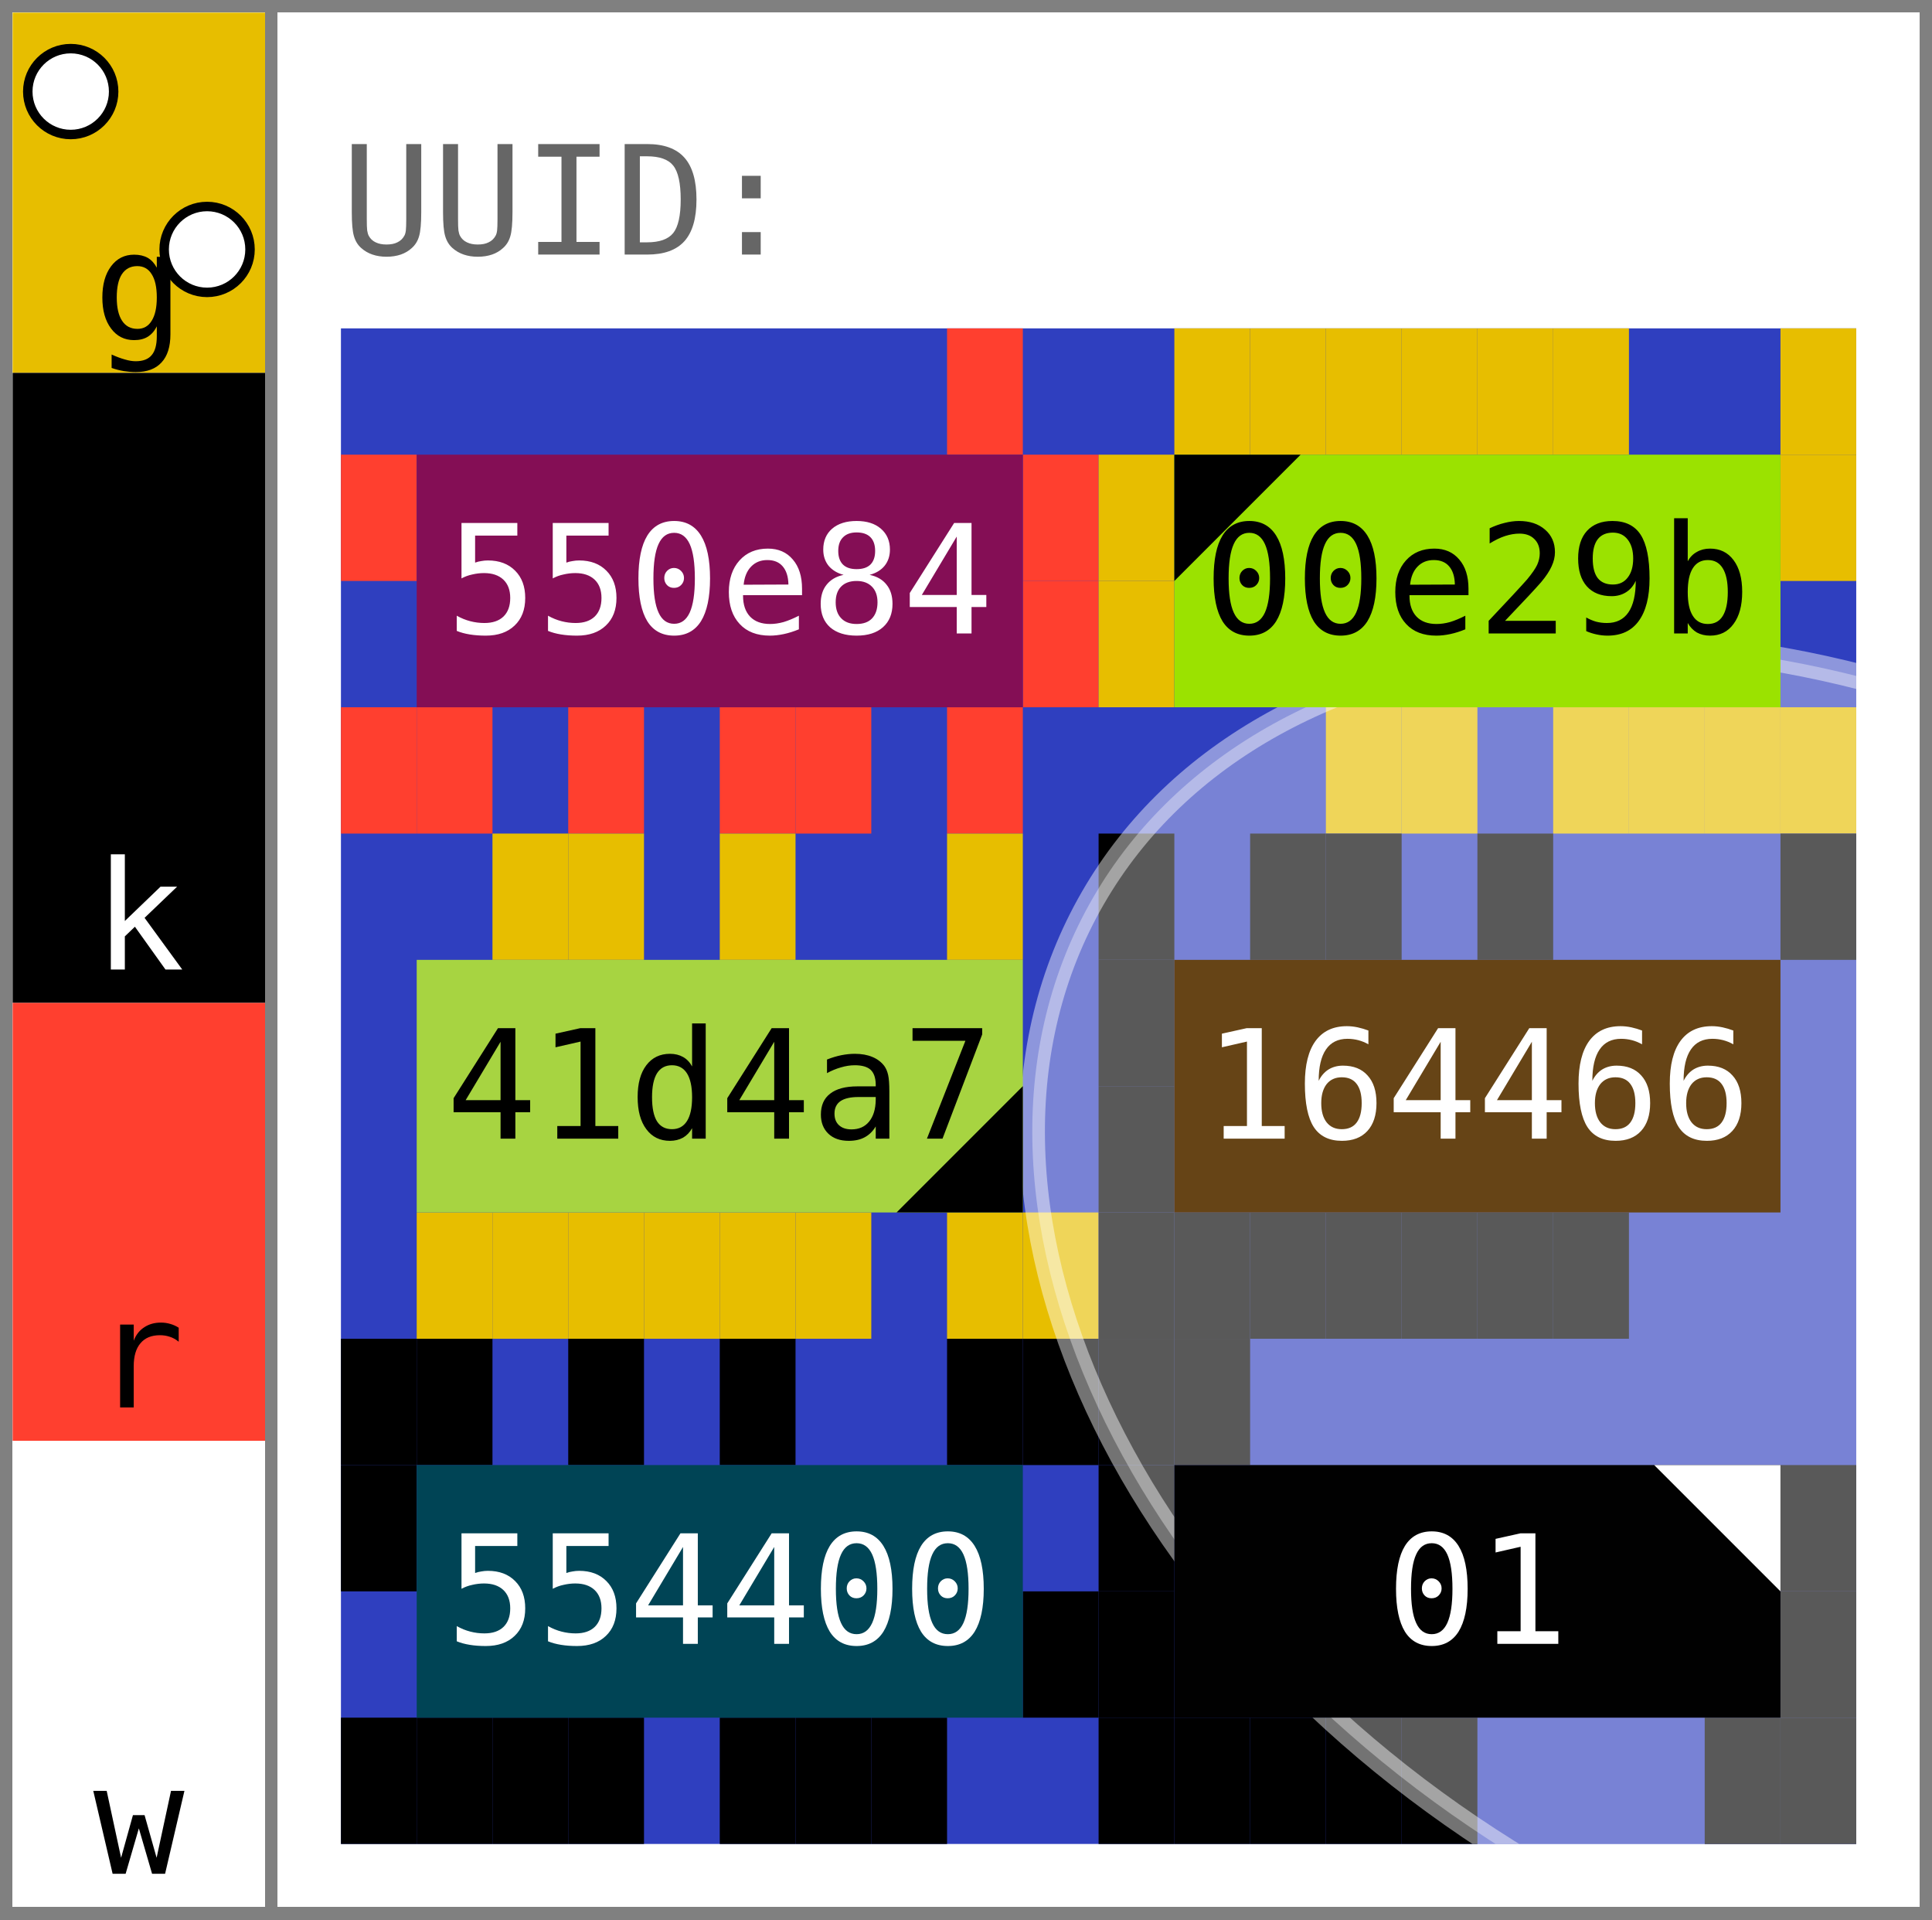
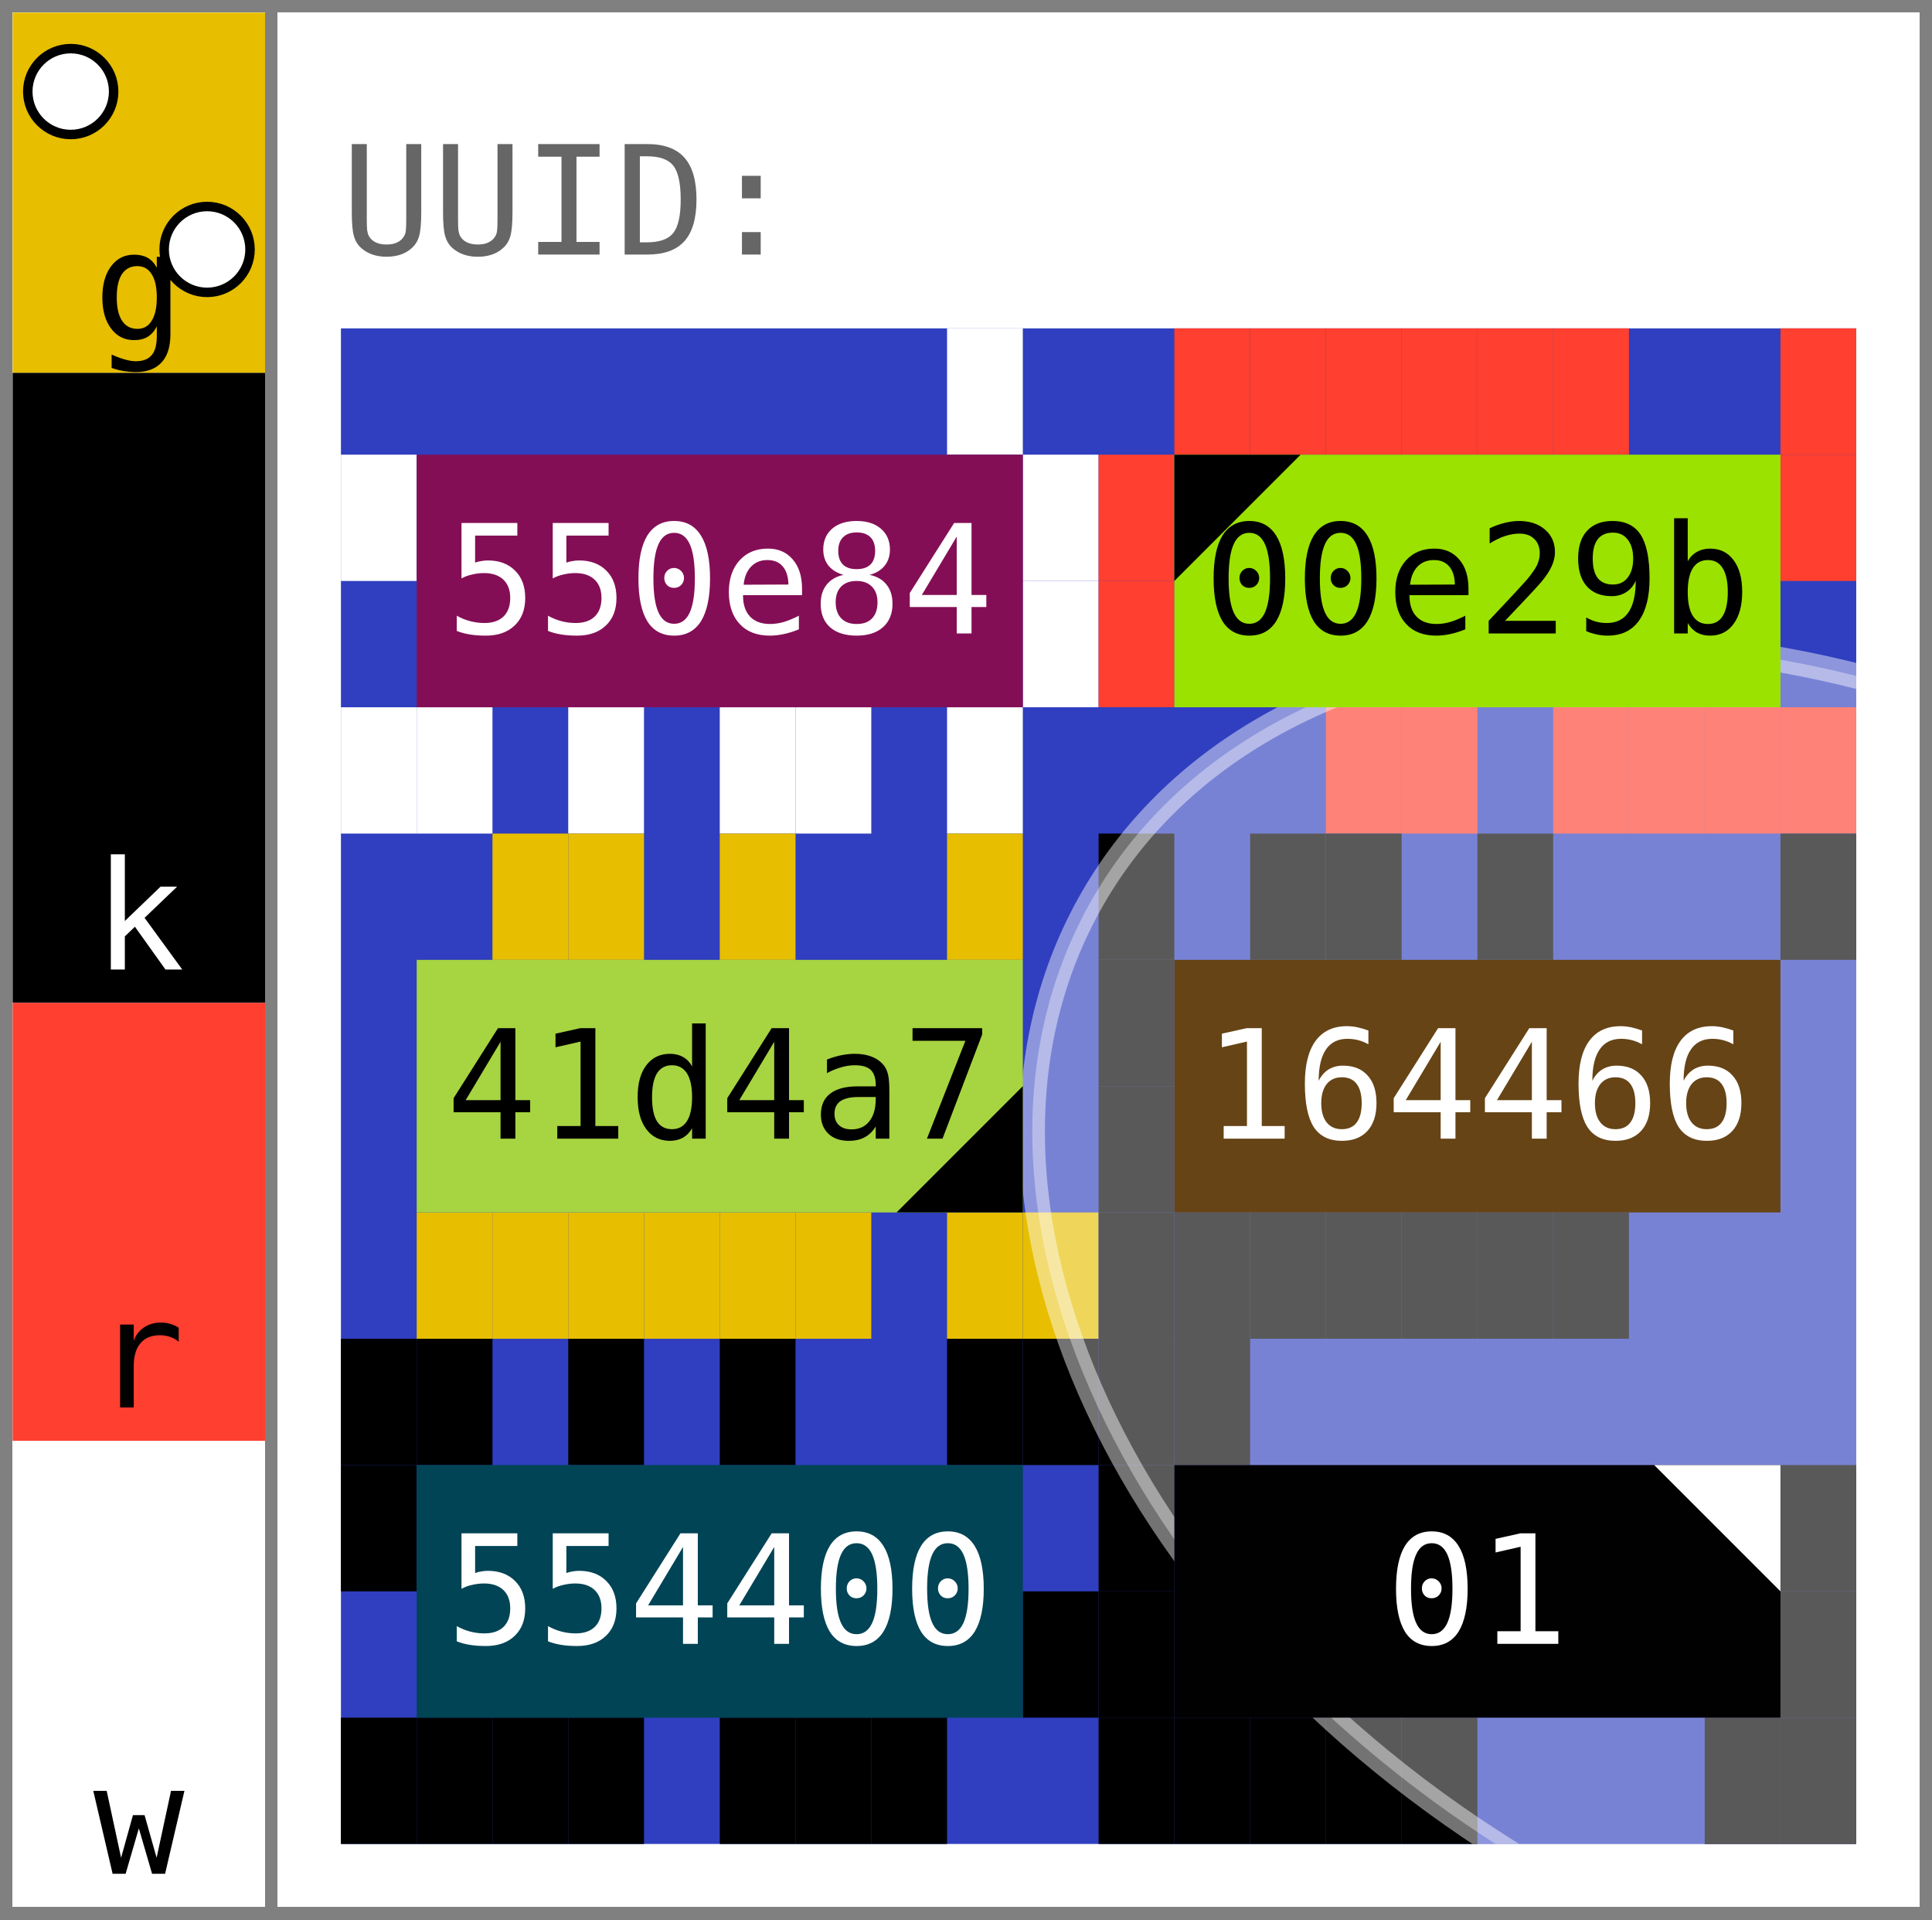
- <svg xmlns="http://www.w3.org/2000/svg" width="153.0" height="152.0" viewBox="0 0 153.0 152.0" data-entviz-version="v9" data-entviz-lib="0.9.2" data-input-bytes="36" data-cols="2" data-rows="3">
+ <svg xmlns="http://www.w3.org/2000/svg" width="153.0" height="152.0" viewBox="0 0 153.0 152.0" data-entviz-version="v10" data-entviz-lib="0.10.0" data-input-bytes="36" data-cols="2" data-rows="3">
  <defs>
    <clipPath id="grid-clip-b5ad00c6f67e1fb1-2x3">
      <rect x="27.0" y="26.0" width="120.0" height="120.0" />
    </clipPath>
  </defs>
  <rect x="0" y="0" width="153.0" height="152.0" fill="#ffffff" />
  <g data-channel="grid">
    <rect x="27.0" y="26.0" width="120.0" height="120.0" fill="#2f3fbf" />
    <g>
-       <rect x="75.0" y="26.0" width="6.0" height="10.0" fill="#ff3f2f" />
-       <rect x="81.0" y="36.0" width="6.0" height="10.0" fill="#ff3f2f" />
-       <rect x="81.0" y="46.0" width="6.0" height="10.0" fill="#ff3f2f" />
-       <rect x="75.0" y="56.0" width="6.0" height="10.0" fill="#ff3f2f" />
-       <rect x="63.0" y="56.0" width="6.0" height="10.0" fill="#ff3f2f" />
-       <rect x="57.0" y="56.0" width="6.0" height="10.0" fill="#ff3f2f" />
-       <rect x="45.0" y="56.0" width="6.0" height="10.0" fill="#ff3f2f" />
-       <rect x="33.0" y="56.0" width="6.0" height="10.0" fill="#ff3f2f" />
-       <rect x="27.0" y="56.0" width="6.0" height="10.0" fill="#ff3f2f" />
-       <rect x="27.0" y="36.0" width="6.0" height="10.0" fill="#ff3f2f" />
-       <rect x="93.0" y="26.0" width="6.0" height="10.0" fill="#e7be00" />
-       <rect x="99.0" y="26.0" width="6.0" height="10.0" fill="#e7be00" />
-       <rect x="105.0" y="26.0" width="6.0" height="10.0" fill="#e7be00" />
-       <rect x="111.0" y="26.0" width="6.0" height="10.0" fill="#e7be00" />
-       <rect x="117.0" y="26.0" width="6.0" height="10.0" fill="#e7be00" />
-       <rect x="123.0" y="26.0" width="6.0" height="10.0" fill="#e7be00" />
-       <rect x="141.0" y="26.0" width="6.0" height="10.0" fill="#e7be00" />
-       <rect x="141.0" y="36.0" width="6.0" height="10.0" fill="#e7be00" />
-       <rect x="141.0" y="56.0" width="6.0" height="10.0" fill="#e7be00" />
-       <rect x="135.0" y="56.0" width="6.0" height="10.0" fill="#e7be00" />
-       <rect x="129.0" y="56.0" width="6.0" height="10.0" fill="#e7be00" />
-       <rect x="123.0" y="56.0" width="6.0" height="10.0" fill="#e7be00" />
-       <rect x="111.0" y="56.0" width="6.0" height="10.0" fill="#e7be00" />
-       <rect x="105.0" y="56.0" width="6.0" height="10.0" fill="#e7be00" />
-       <rect x="87.0" y="46.0" width="6.0" height="10.0" fill="#e7be00" />
-       <rect x="87.0" y="36.0" width="6.0" height="10.0" fill="#e7be00" />
+       <rect x="75.0" y="26.0" width="6.0" height="10.0" fill="#ffffff" />
+       <rect x="81.0" y="36.0" width="6.0" height="10.0" fill="#ffffff" />
+       <rect x="81.0" y="46.0" width="6.0" height="10.0" fill="#ffffff" />
+       <rect x="75.0" y="56.0" width="6.0" height="10.0" fill="#ffffff" />
+       <rect x="63.0" y="56.0" width="6.0" height="10.0" fill="#ffffff" />
+       <rect x="57.0" y="56.0" width="6.0" height="10.0" fill="#ffffff" />
+       <rect x="45.0" y="56.0" width="6.0" height="10.0" fill="#ffffff" />
+       <rect x="33.0" y="56.0" width="6.0" height="10.0" fill="#ffffff" />
+       <rect x="27.0" y="56.0" width="6.0" height="10.0" fill="#ffffff" />
+       <rect x="27.0" y="36.0" width="6.0" height="10.0" fill="#ffffff" />
+       <rect x="93.0" y="26.0" width="6.0" height="10.0" fill="#ff3f2f" />
+       <rect x="99.0" y="26.0" width="6.0" height="10.0" fill="#ff3f2f" />
+       <rect x="105.0" y="26.0" width="6.0" height="10.0" fill="#ff3f2f" />
+       <rect x="111.0" y="26.0" width="6.0" height="10.0" fill="#ff3f2f" />
+       <rect x="117.0" y="26.0" width="6.0" height="10.0" fill="#ff3f2f" />
+       <rect x="123.0" y="26.0" width="6.0" height="10.0" fill="#ff3f2f" />
+       <rect x="141.0" y="26.0" width="6.0" height="10.0" fill="#ff3f2f" />
+       <rect x="141.0" y="36.0" width="6.0" height="10.0" fill="#ff3f2f" />
+       <rect x="141.0" y="56.0" width="6.0" height="10.0" fill="#ff3f2f" />
+       <rect x="135.0" y="56.0" width="6.0" height="10.0" fill="#ff3f2f" />
+       <rect x="129.0" y="56.0" width="6.0" height="10.0" fill="#ff3f2f" />
+       <rect x="123.0" y="56.0" width="6.0" height="10.0" fill="#ff3f2f" />
+       <rect x="111.0" y="56.0" width="6.0" height="10.0" fill="#ff3f2f" />
+       <rect x="105.0" y="56.0" width="6.0" height="10.0" fill="#ff3f2f" />
+       <rect x="87.0" y="46.0" width="6.0" height="10.0" fill="#ff3f2f" />
+       <rect x="87.0" y="36.0" width="6.0" height="10.0" fill="#ff3f2f" />
      <rect x="39.0" y="66.0" width="6.0" height="10.0" fill="#e7be00" />
      <rect x="45.0" y="66.0" width="6.0" height="10.0" fill="#e7be00" />
      <rect x="57.0" y="66.0" width="6.0" height="10.0" fill="#e7be00" />
      <rect x="75.0" y="66.0" width="6.0" height="10.0" fill="#e7be00" />
      <rect x="81.0" y="96.0" width="6.0" height="10.0" fill="#e7be00" />
      <rect x="75.0" y="96.0" width="6.0" height="10.0" fill="#e7be00" />
      <rect x="63.0" y="96.0" width="6.0" height="10.0" fill="#e7be00" />
      <rect x="57.0" y="96.0" width="6.0" height="10.0" fill="#e7be00" />
      <rect x="51.0" y="96.0" width="6.0" height="10.0" fill="#e7be00" />
      <rect x="45.0" y="96.0" width="6.0" height="10.0" fill="#e7be00" />
      <rect x="39.0" y="96.0" width="6.0" height="10.0" fill="#e7be00" />
      <rect x="33.0" y="96.0" width="6.0" height="10.0" fill="#e7be00" />
      <rect x="87.0" y="66.0" width="6.0" height="10.0" fill="#000000" />
      <rect x="99.0" y="66.0" width="6.0" height="10.0" fill="#000000" />
      <rect x="105.0" y="66.0" width="6.0" height="10.0" fill="#000000" />
      <rect x="117.0" y="66.0" width="6.0" height="10.0" fill="#000000" />
      <rect x="141.0" y="66.0" width="6.0" height="10.0" fill="#000000" />
      <rect x="123.0" y="96.0" width="6.0" height="10.0" fill="#000000" />
      <rect x="117.0" y="96.0" width="6.0" height="10.0" fill="#000000" />
      <rect x="111.0" y="96.0" width="6.0" height="10.0" fill="#000000" />
      <rect x="105.0" y="96.0" width="6.0" height="10.0" fill="#000000" />
      <rect x="99.0" y="96.0" width="6.0" height="10.0" fill="#000000" />
      <rect x="93.0" y="96.0" width="6.0" height="10.0" fill="#000000" />
      <rect x="87.0" y="96.0" width="6.0" height="10.0" fill="#000000" />
      <rect x="87.0" y="86.0" width="6.0" height="10.0" fill="#000000" />
      <rect x="87.0" y="76.0" width="6.0" height="10.0" fill="#000000" />
      <rect x="27.0" y="106.0" width="6.0" height="10.0" fill="#000000" />
      <rect x="33.0" y="106.0" width="6.0" height="10.0" fill="#000000" />
      <rect x="45.0" y="106.0" width="6.0" height="10.0" fill="#000000" />
      <rect x="57.0" y="106.0" width="6.0" height="10.0" fill="#000000" />
      <rect x="75.0" y="106.0" width="6.0" height="10.0" fill="#000000" />
      <rect x="81.0" y="106.0" width="6.0" height="10.0" fill="#000000" />
      <rect x="81.0" y="126.0" width="6.0" height="10.0" fill="#000000" />
      <rect x="69.0" y="136.0" width="6.0" height="10.0" fill="#000000" />
      <rect x="63.0" y="136.0" width="6.0" height="10.0" fill="#000000" />
      <rect x="57.0" y="136.0" width="6.0" height="10.0" fill="#000000" />
      <rect x="45.0" y="136.0" width="6.0" height="10.0" fill="#000000" />
      <rect x="39.0" y="136.0" width="6.0" height="10.0" fill="#000000" />
      <rect x="33.0" y="136.0" width="6.0" height="10.0" fill="#000000" />
      <rect x="27.0" y="136.0" width="6.0" height="10.0" fill="#000000" />
      <rect x="27.0" y="116.0" width="6.0" height="10.0" fill="#000000" />
      <rect x="87.0" y="106.0" width="6.0" height="10.0" fill="#000000" />
      <rect x="93.0" y="106.0" width="6.0" height="10.0" fill="#000000" />
      <rect x="141.0" y="116.0" width="6.0" height="10.0" fill="#000000" />
      <rect x="141.0" y="126.0" width="6.0" height="10.0" fill="#000000" />
      <rect x="141.0" y="136.0" width="6.0" height="10.0" fill="#000000" />
      <rect x="135.0" y="136.0" width="6.0" height="10.0" fill="#000000" />
      <rect x="111.0" y="136.0" width="6.0" height="10.0" fill="#000000" />
      <rect x="105.0" y="136.0" width="6.0" height="10.0" fill="#000000" />
      <rect x="99.0" y="136.0" width="6.0" height="10.0" fill="#000000" />
      <rect x="93.0" y="136.0" width="6.0" height="10.0" fill="#000000" />
      <rect x="87.0" y="136.0" width="6.0" height="10.0" fill="#000000" />
      <rect x="87.0" y="126.0" width="6.0" height="10.0" fill="#000000" />
      <rect x="87.0" y="116.0" width="6.0" height="10.0" fill="#000000" />
    </g>
    <g clip-path="url(#grid-clip-b5ad00c6f67e1fb1-2x3)" data-channel="ellipse" data-ellipse-anchor-x="147.0" data-ellipse-anchor-y="106.0" data-ellipse-rx="49.03549734631025" data-ellipse-ry="69.80347269298284" data-ellipse-rotation-deg="120.0">
      <ellipse cx="147.0" cy="106.0" rx="49.035" ry="69.803" transform="rotate(120.0 147.0 106.0)" fill="#ffffff" stroke="#ffffff" fill-opacity="0.35" stroke-opacity="0.45" stroke-width="2.0" />
    </g>
    <g>
      <g data-channel="cell" data-cell-index="0" data-cell-row="0" data-cell-col="0">
        <rect x="33.0" y="36.0" width="48.0" height="20.0" fill="#840e55" />
        <text x="57.0" y="46.0" fill="#ffffff" style="font-family: &quot;JetBrains Mono&quot;, &quot;Menlo&quot;, &quot;Consolas&quot;, &quot;DejaVu Sans Mono&quot;, &quot;Liberation Mono&quot;, &quot;Roboto Mono&quot;, &quot;Noto Sans Mono&quot;, monospace; font-size: 12.0px;" text-anchor="middle" dominant-baseline="central">550e84</text>
      </g>
      <g data-channel="cell" data-cell-index="1" data-cell-row="0" data-cell-col="1" data-cell-quartile="1">
        <rect x="93.0" y="36.0" width="48.0" height="20.0" fill="#9be200" />
        <text x="117.0" y="46.0" fill="#000000" style="font-family: &quot;JetBrains Mono&quot;, &quot;Menlo&quot;, &quot;Consolas&quot;, &quot;DejaVu Sans Mono&quot;, &quot;Liberation Mono&quot;, &quot;Roboto Mono&quot;, &quot;Noto Sans Mono&quot;, monospace; font-size: 12.0px;" text-anchor="middle" dominant-baseline="central">00e29b</text>
        <polygon points="93.0,36.0 103.0,36.0 93.0,46.0" fill="#000000" />
      </g>
      <g data-channel="cell" data-cell-index="2" data-cell-row="1" data-cell-col="0" data-cell-quartile="3">
        <rect x="33.0" y="76.0" width="48.0" height="20.0" fill="#a7d441" />
        <text x="57.0" y="86.0" fill="#000000" style="font-family: &quot;JetBrains Mono&quot;, &quot;Menlo&quot;, &quot;Consolas&quot;, &quot;DejaVu Sans Mono&quot;, &quot;Liberation Mono&quot;, &quot;Roboto Mono&quot;, &quot;Noto Sans Mono&quot;, monospace; font-size: 12.0px;" text-anchor="middle" dominant-baseline="central">41d4a7</text>
        <polygon points="81.0,96.0 81.0,86.0 71.0,96.0" fill="#000000" />
      </g>
      <g data-channel="cell" data-cell-index="3" data-cell-row="1" data-cell-col="1">
        <rect x="93.0" y="76.0" width="48.0" height="20.0" fill="#664416" />
        <text x="117.0" y="86.0" fill="#ffffff" style="font-family: &quot;JetBrains Mono&quot;, &quot;Menlo&quot;, &quot;Consolas&quot;, &quot;DejaVu Sans Mono&quot;, &quot;Liberation Mono&quot;, &quot;Roboto Mono&quot;, &quot;Noto Sans Mono&quot;, monospace; font-size: 12.0px;" text-anchor="middle" dominant-baseline="central">164466</text>
      </g>
      <g data-channel="cell" data-cell-index="4" data-cell-row="2" data-cell-col="0">
        <rect x="33.0" y="116.0" width="48.0" height="20.0" fill="#004455" />
        <text x="57.0" y="126.0" fill="#ffffff" style="font-family: &quot;JetBrains Mono&quot;, &quot;Menlo&quot;, &quot;Consolas&quot;, &quot;DejaVu Sans Mono&quot;, &quot;Liberation Mono&quot;, &quot;Roboto Mono&quot;, &quot;Noto Sans Mono&quot;, monospace; font-size: 12.0px;" text-anchor="middle" dominant-baseline="central">554400</text>
      </g>
      <g data-channel="cell" data-cell-index="5" data-cell-row="2" data-cell-col="1" data-cell-quartile="2">
        <rect x="93.0" y="116.0" width="48.0" height="20.0" fill="#010101" />
        <text x="117.0" y="126.0" fill="#ffffff" style="font-family: &quot;JetBrains Mono&quot;, &quot;Menlo&quot;, &quot;Consolas&quot;, &quot;DejaVu Sans Mono&quot;, &quot;Liberation Mono&quot;, &quot;Roboto Mono&quot;, &quot;Noto Sans Mono&quot;, monospace; font-size: 12.0px;" text-anchor="middle" dominant-baseline="central">01</text>
        <polygon points="141.0,116.0 131.0,116.0 141.0,126.0" fill="#ffffff" />
      </g>
    </g>
  </g>
  <g data-channel="color-bar" data-bar-slots="12" data-bar-marker-left="0" data-bar-marker-right="1">
    <g data-color-bar-rank="0" data-color-bar-band="G">
      <rect x="1" y="1" width="20.0" height="28.522" fill="#e7be00" />
      <text x="11.0" y="26.882" fill="#000000" style="font-family: &quot;JetBrains Mono&quot;, &quot;Menlo&quot;, &quot;Consolas&quot;, &quot;DejaVu Sans Mono&quot;, &quot;Liberation Mono&quot;, &quot;Roboto Mono&quot;, &quot;Noto Sans Mono&quot;, monospace; font-size: 12.0px;" text-anchor="middle" data-color-bar-letter="true">g</text>
    </g>
    <g data-color-bar-rank="1" data-color-bar-band="K">
      <rect x="1" y="29.522" width="20.0" height="49.886" fill="#000000" />
      <text x="11.0" y="76.768" fill="#ffffff" style="font-family: &quot;JetBrains Mono&quot;, &quot;Menlo&quot;, &quot;Consolas&quot;, &quot;DejaVu Sans Mono&quot;, &quot;Liberation Mono&quot;, &quot;Roboto Mono&quot;, &quot;Noto Sans Mono&quot;, monospace; font-size: 12.0px;" text-anchor="middle" data-color-bar-letter="true">k</text>
    </g>
    <g data-color-bar-rank="2" data-color-bar-band="R">
      <rect x="1" y="79.408" width="20.0" height="34.669" fill="#ff3f2f" />
      <text x="11.0" y="111.437" fill="#000000" style="font-family: &quot;JetBrains Mono&quot;, &quot;Menlo&quot;, &quot;Consolas&quot;, &quot;DejaVu Sans Mono&quot;, &quot;Liberation Mono&quot;, &quot;Roboto Mono&quot;, &quot;Noto Sans Mono&quot;, monospace; font-size: 12.0px;" text-anchor="middle" data-color-bar-letter="true">r</text>
    </g>
    <g data-color-bar-rank="3" data-color-bar-band="W">
      <rect x="1" y="114.077" width="20.0" height="36.923" fill="#ffffff" />
      <text x="11.0" y="148.36" fill="#000000" style="font-family: &quot;JetBrains Mono&quot;, &quot;Menlo&quot;, &quot;Consolas&quot;, &quot;DejaVu Sans Mono&quot;, &quot;Liberation Mono&quot;, &quot;Roboto Mono&quot;, &quot;Noto Sans Mono&quot;, monospace; font-size: 12.0px;" text-anchor="middle" data-color-bar-letter="true">w</text>
    </g>
    <circle cx="5.6" cy="7.25" r="3.4" fill="#ffffff" stroke="#000000" stroke-width="0.75" data-bar-marker="left" />
    <circle cx="16.4" cy="19.75" r="3.4" fill="#ffffff" stroke="#000000" stroke-width="0.75" data-bar-marker="right" />
  </g>
  <g data-channel="label-top">
    <text x="27.0" y="16.0" fill="#666666" style="font-family: &quot;JetBrains Mono&quot;, &quot;Menlo&quot;, &quot;Consolas&quot;, &quot;DejaVu Sans Mono&quot;, &quot;Liberation Mono&quot;, &quot;Roboto Mono&quot;, &quot;Noto Sans Mono&quot;, monospace; font-size: 12.0px;" dominant-baseline="central">UUID:</text>
  </g>
  <line x1="0" y1="0.5" x2="153.0" y2="0.5" stroke="#808080" stroke-width="1" shape-rendering="crispEdges" />
  <line x1="152.5" y1="0" x2="152.5" y2="152.0" stroke="#808080" stroke-width="1" shape-rendering="crispEdges" />
  <line x1="0" y1="151.5" x2="153.0" y2="151.5" stroke="#808080" stroke-width="1" shape-rendering="crispEdges" />
  <line x1="0.5" y1="0" x2="0.5" y2="152.0" stroke="#808080" stroke-width="1" shape-rendering="crispEdges" />
  <line x1="21.5" y1="0" x2="21.5" y2="152.0" stroke="#808080" stroke-width="1" shape-rendering="crispEdges" />
</svg>
